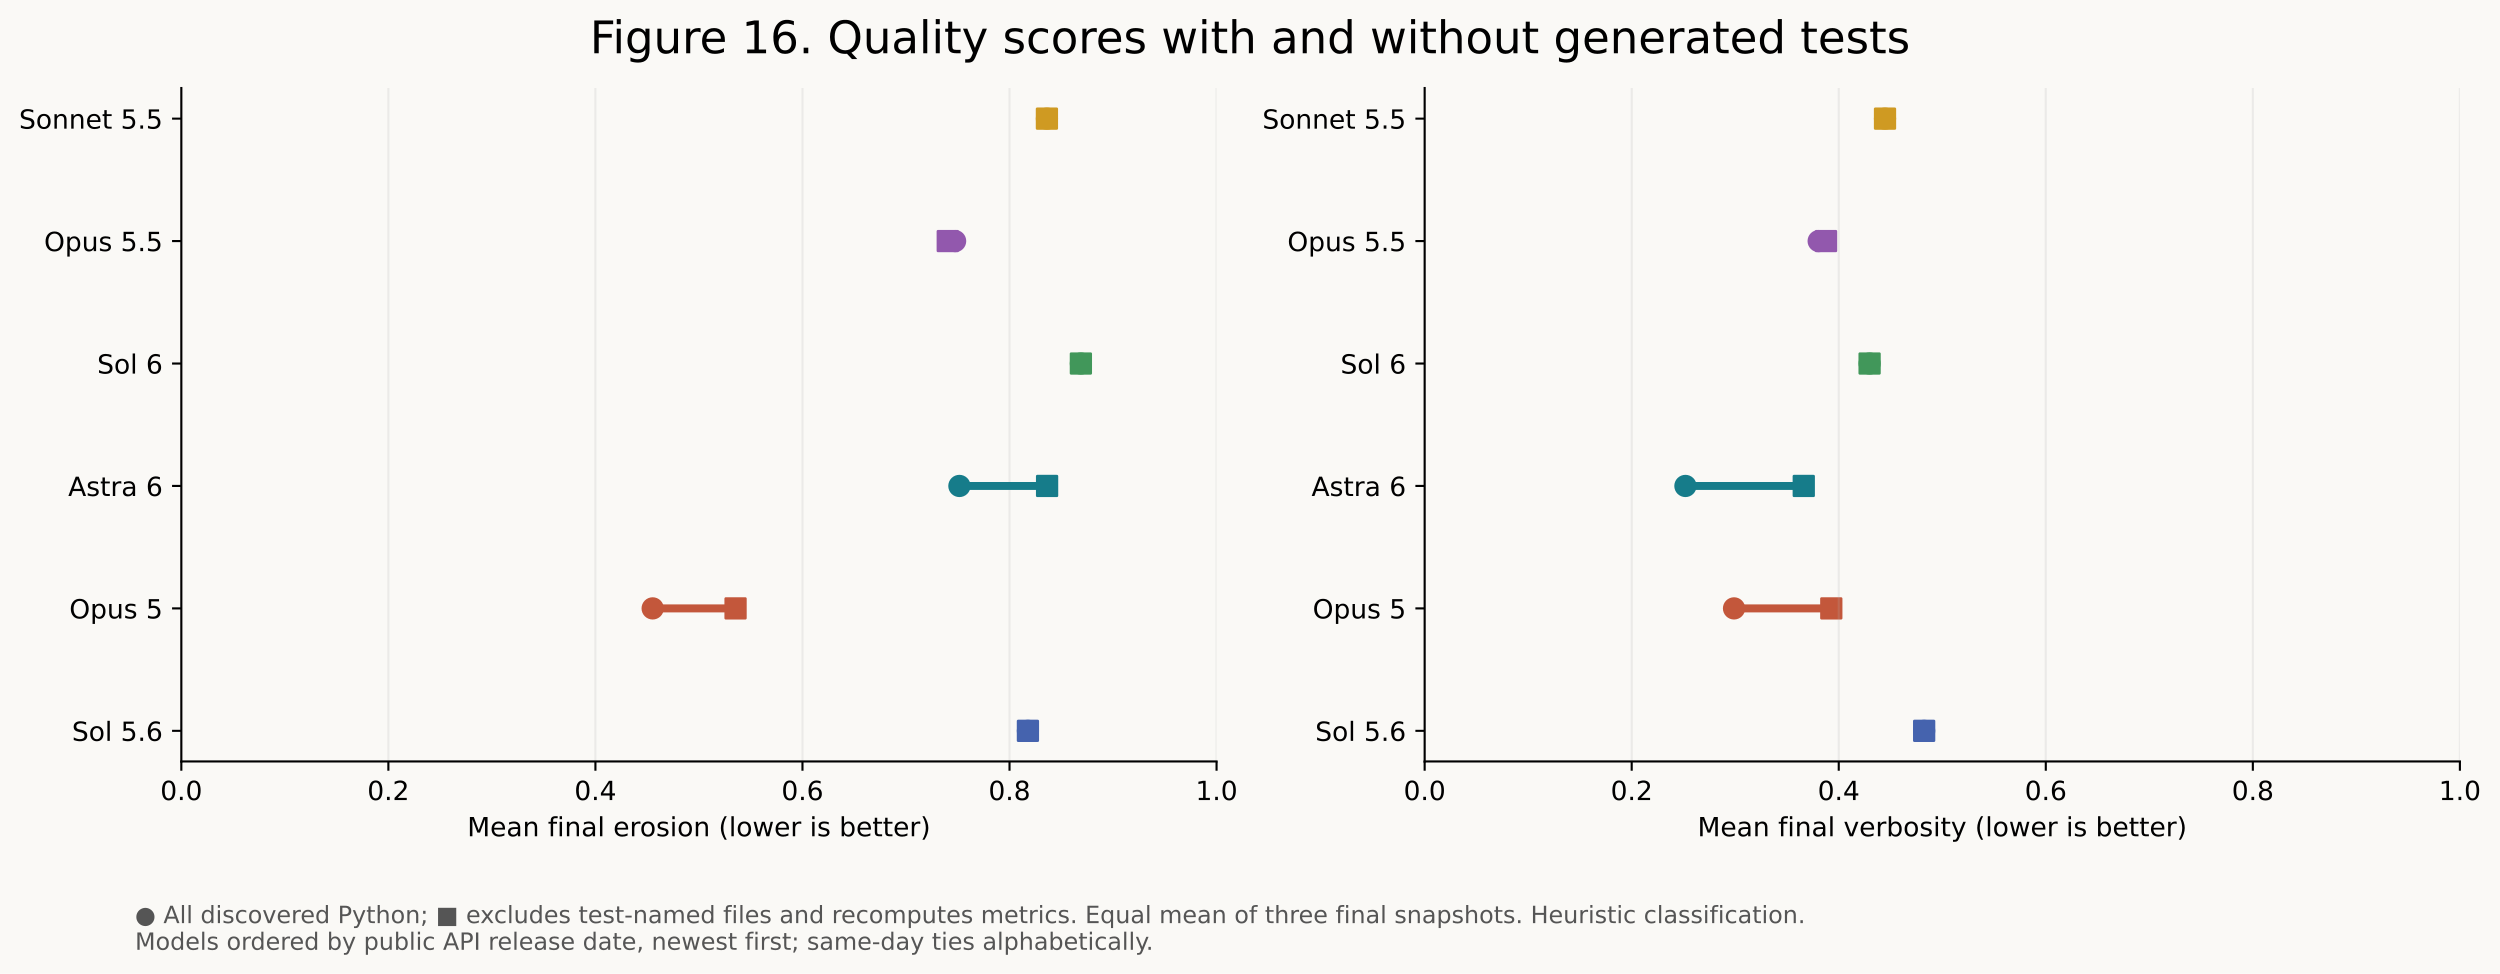
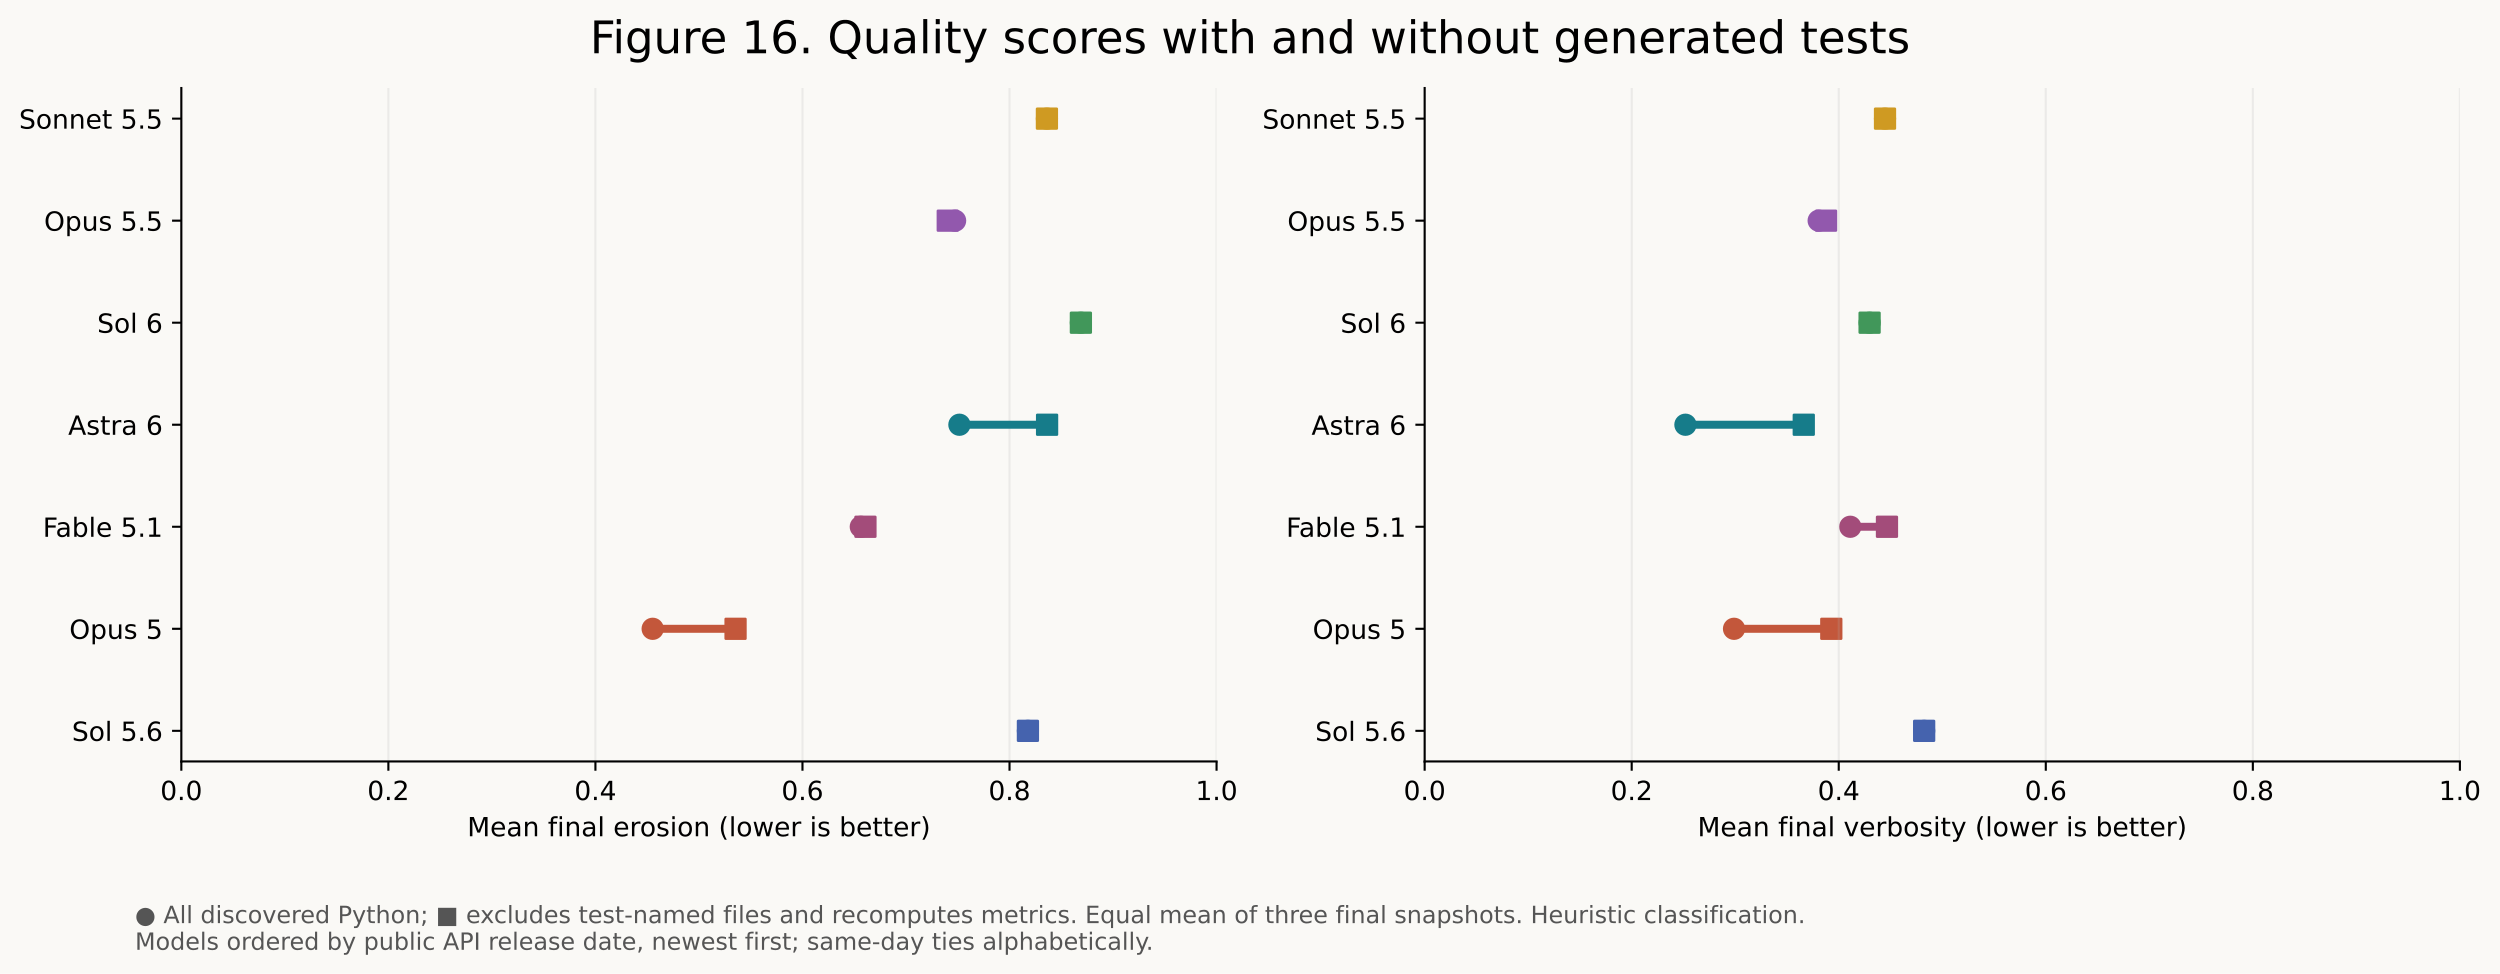
<svg xmlns="http://www.w3.org/2000/svg" xmlns:xlink="http://www.w3.org/1999/xlink" width="944.4pt" height="367.871pt" viewBox="0 0 944.4 367.871" version="1.1">
  <defs>
    <style type="text/css">*{stroke-linejoin: round; stroke-linecap: butt}</style>
  </defs>
  <g id="figure_1">
    <g id="patch_1">
      <path d="M 0 367.871  L 944.4 367.871  L 944.4 0  L 0 0  z " style="fill: #faf9f6" />
    </g>
    <g id="axes_1">
      <g id="patch_2">
        <path d="M 68.497 287.643  L 459.568 287.643  L 459.568 33.253  L 68.497 33.253  z " style="fill: #faf9f6" />
      </g>
      <g id="PathCollection_1">
        <defs>
-           <path id="mc465e01583" d="M 0 3.708  C 0.983 3.708 1.927 3.317 2.622 2.622  C 3.317 1.927 3.708 0.983 3.708 0  C 3.708 -0.983 3.317 -1.927 2.622 -2.622  C 1.927 -3.317 0.983 -3.708 0 -3.708  C -0.983 -3.708 -1.927 -3.317 -2.622 -2.622  C -3.317 -1.927 -3.708 -0.983 -3.708 0  C -3.708 0.983 -3.317 1.927 -2.622 2.622  C -1.927 3.317 -0.983 3.708 0 3.708  z " style="stroke: #cf9a22" />
-         </defs>
-         <g clip-path="url(#p106c393435)">
-           <use xlink:href="#mc465e01583" x="395.484" y="44.816" style="fill: #cf9a22; stroke: #cf9a22" />
+           <path id="m1e7bfede14" d="M 0 3.708  C 0.983 3.708 1.927 3.317 2.622 2.622  C 3.317 1.927 3.708 0.983 3.708 0  C 3.708 -0.983 3.317 -1.927 2.622 -2.622  C 1.927 -3.317 0.983 -3.708 0 -3.708  C -0.983 -3.708 -1.927 -3.317 -2.622 -2.622  C -3.317 -1.927 -3.708 -0.983 -3.708 0  C -3.708 0.983 -3.317 1.927 -2.622 2.622  C -1.927 3.317 -0.983 3.708 0 3.708  z " style="stroke: #cf9a22" />
+         </defs>
+         <g clip-path="url(#pc6bab2c8b6)">
+           <use xlink:href="#m1e7bfede14" x="395.484" y="44.816" style="fill: #cf9a22; stroke: #cf9a22" />
        </g>
      </g>
      <g id="PathCollection_2">
        <defs>
-           <path id="m76ebbaa279" d="M -3.708 3.708  L 3.708 3.708  L 3.708 -3.708  L -3.708 -3.708  z " style="stroke: #cf9a22" />
-         </defs>
-         <g clip-path="url(#p106c393435)">
-           <use xlink:href="#m76ebbaa279" x="395.484" y="44.816" style="fill: #cf9a22; stroke: #cf9a22" />
+           <path id="m8b0075b38f" d="M -3.708 3.708  L 3.708 3.708  L 3.708 -3.708  L -3.708 -3.708  z " style="stroke: #cf9a22" />
+         </defs>
+         <g clip-path="url(#pc6bab2c8b6)">
+           <use xlink:href="#m8b0075b38f" x="395.484" y="44.816" style="fill: #cf9a22; stroke: #cf9a22" />
        </g>
      </g>
      <g id="PathCollection_3">
        <defs>
-           <path id="m03bf0b62de" d="M 0 3.708  C 0.983 3.708 1.927 3.317 2.622 2.622  C 3.317 1.927 3.708 0.983 3.708 0  C 3.708 -0.983 3.317 -1.927 2.622 -2.622  C 1.927 -3.317 0.983 -3.708 0 -3.708  C -0.983 -3.708 -1.927 -3.317 -2.622 -2.622  C -3.317 -1.927 -3.708 -0.983 -3.708 0  C -3.708 0.983 -3.317 1.927 -2.622 2.622  C -1.927 3.317 -0.983 3.708 0 3.708  z " style="stroke: #9258ad" />
-         </defs>
-         <g clip-path="url(#p106c393435)">
-           <use xlink:href="#m03bf0b62de" x="360.798" y="91.069" style="fill: #9258ad; stroke: #9258ad" />
+           <path id="m3fe919b6db" d="M 0 3.708  C 0.983 3.708 1.927 3.317 2.622 2.622  C 3.317 1.927 3.708 0.983 3.708 0  C 3.708 -0.983 3.317 -1.927 2.622 -2.622  C 1.927 -3.317 0.983 -3.708 0 -3.708  C -0.983 -3.708 -1.927 -3.317 -2.622 -2.622  C -3.317 -1.927 -3.708 -0.983 -3.708 0  C -3.708 0.983 -3.317 1.927 -2.622 2.622  C -1.927 3.317 -0.983 3.708 0 3.708  z " style="stroke: #9258ad" />
+         </defs>
+         <g clip-path="url(#pc6bab2c8b6)">
+           <use xlink:href="#m3fe919b6db" x="360.798" y="83.36" style="fill: #9258ad; stroke: #9258ad" />
        </g>
      </g>
      <g id="PathCollection_4">
        <defs>
-           <path id="m298e6b1de7" d="M -3.708 3.708  L 3.708 3.708  L 3.708 -3.708  L -3.708 -3.708  z " style="stroke: #9258ad" />
-         </defs>
-         <g clip-path="url(#p106c393435)">
-           <use xlink:href="#m298e6b1de7" x="358.024" y="91.069" style="fill: #9258ad; stroke: #9258ad" />
+           <path id="mdcc831737f" d="M -3.708 3.708  L 3.708 3.708  L 3.708 -3.708  L -3.708 -3.708  z " style="stroke: #9258ad" />
+         </defs>
+         <g clip-path="url(#pc6bab2c8b6)">
+           <use xlink:href="#mdcc831737f" x="358.024" y="83.36" style="fill: #9258ad; stroke: #9258ad" />
        </g>
      </g>
      <g id="PathCollection_5">
        <defs>
-           <path id="m8d7c338c4c" d="M 0 3.708  C 0.983 3.708 1.927 3.317 2.622 2.622  C 3.317 1.927 3.708 0.983 3.708 0  C 3.708 -0.983 3.317 -1.927 2.622 -2.622  C 1.927 -3.317 0.983 -3.708 0 -3.708  C -0.983 -3.708 -1.927 -3.317 -2.622 -2.622  C -3.317 -1.927 -3.708 -0.983 -3.708 0  C -3.708 0.983 -3.317 1.927 -2.622 2.622  C -1.927 3.317 -0.983 3.708 0 3.708  z " style="stroke: #41975a" />
-         </defs>
-         <g clip-path="url(#p106c393435)">
-           <use xlink:href="#m8d7c338c4c" x="408.314" y="137.322" style="fill: #41975a; stroke: #41975a" />
+           <path id="m858bab2792" d="M 0 3.708  C 0.983 3.708 1.927 3.317 2.622 2.622  C 3.317 1.927 3.708 0.983 3.708 0  C 3.708 -0.983 3.317 -1.927 2.622 -2.622  C 1.927 -3.317 0.983 -3.708 0 -3.708  C -0.983 -3.708 -1.927 -3.317 -2.622 -2.622  C -3.317 -1.927 -3.708 -0.983 -3.708 0  C -3.708 0.983 -3.317 1.927 -2.622 2.622  C -1.927 3.317 -0.983 3.708 0 3.708  z " style="stroke: #41975a" />
+         </defs>
+         <g clip-path="url(#pc6bab2c8b6)">
+           <use xlink:href="#m858bab2792" x="408.314" y="121.904" style="fill: #41975a; stroke: #41975a" />
        </g>
      </g>
      <g id="PathCollection_6">
        <defs>
-           <path id="m1dcee08be1" d="M -3.708 3.708  L 3.708 3.708  L 3.708 -3.708  L -3.708 -3.708  z " style="stroke: #41975a" />
-         </defs>
-         <g clip-path="url(#p106c393435)">
-           <use xlink:href="#m1dcee08be1" x="408.314" y="137.322" style="fill: #41975a; stroke: #41975a" />
+           <path id="m3ca97b4518" d="M -3.708 3.708  L 3.708 3.708  L 3.708 -3.708  L -3.708 -3.708  z " style="stroke: #41975a" />
+         </defs>
+         <g clip-path="url(#pc6bab2c8b6)">
+           <use xlink:href="#m3ca97b4518" x="408.314" y="121.904" style="fill: #41975a; stroke: #41975a" />
        </g>
      </g>
      <g id="PathCollection_7">
        <defs>
-           <path id="mf66391d910" d="M 0 3.708  C 0.983 3.708 1.927 3.317 2.622 2.622  C 3.317 1.927 3.708 0.983 3.708 0  C 3.708 -0.983 3.317 -1.927 2.622 -2.622  C 1.927 -3.317 0.983 -3.708 0 -3.708  C -0.983 -3.708 -1.927 -3.317 -2.622 -2.622  C -3.317 -1.927 -3.708 -0.983 -3.708 0  C -3.708 0.983 -3.317 1.927 -2.622 2.622  C -1.927 3.317 -0.983 3.708 0 3.708  z " style="stroke: #167c8a" />
-         </defs>
-         <g clip-path="url(#p106c393435)">
-           <use xlink:href="#mf66391d910" x="362.425" y="183.575" style="fill: #167c8a; stroke: #167c8a" />
+           <path id="m939e7053ab" d="M 0 3.708  C 0.983 3.708 1.927 3.317 2.622 2.622  C 3.317 1.927 3.708 0.983 3.708 0  C 3.708 -0.983 3.317 -1.927 2.622 -2.622  C 1.927 -3.317 0.983 -3.708 0 -3.708  C -0.983 -3.708 -1.927 -3.317 -2.622 -2.622  C -3.317 -1.927 -3.708 -0.983 -3.708 0  C -3.708 0.983 -3.317 1.927 -2.622 2.622  C -1.927 3.317 -0.983 3.708 0 3.708  z " style="stroke: #167c8a" />
+         </defs>
+         <g clip-path="url(#pc6bab2c8b6)">
+           <use xlink:href="#m939e7053ab" x="362.425" y="160.448" style="fill: #167c8a; stroke: #167c8a" />
        </g>
      </g>
      <g id="PathCollection_8">
        <defs>
-           <path id="m835d00943e" d="M -3.708 3.708  L 3.708 3.708  L 3.708 -3.708  L -3.708 -3.708  z " style="stroke: #167c8a" />
-         </defs>
-         <g clip-path="url(#p106c393435)">
-           <use xlink:href="#m835d00943e" x="395.548" y="183.575" style="fill: #167c8a; stroke: #167c8a" />
+           <path id="m3de065c79f" d="M -3.708 3.708  L 3.708 3.708  L 3.708 -3.708  L -3.708 -3.708  z " style="stroke: #167c8a" />
+         </defs>
+         <g clip-path="url(#pc6bab2c8b6)">
+           <use xlink:href="#m3de065c79f" x="395.548" y="160.448" style="fill: #167c8a; stroke: #167c8a" />
        </g>
      </g>
      <g id="PathCollection_9">
        <defs>
-           <path id="mc0883b2ecf" d="M 0 3.708  C 0.983 3.708 1.927 3.317 2.622 2.622  C 3.317 1.927 3.708 0.983 3.708 0  C 3.708 -0.983 3.317 -1.927 2.622 -2.622  C 1.927 -3.317 0.983 -3.708 0 -3.708  C -0.983 -3.708 -1.927 -3.317 -2.622 -2.622  C -3.317 -1.927 -3.708 -0.983 -3.708 0  C -3.708 0.983 -3.317 1.927 -2.622 2.622  C -1.927 3.317 -0.983 3.708 0 3.708  z " style="stroke: #c3573b" />
-         </defs>
-         <g clip-path="url(#p106c393435)">
-           <use xlink:href="#mc0883b2ecf" x="246.553" y="229.827" style="fill: #c3573b; stroke: #c3573b" />
+           <path id="m51530dc1a4" d="M 0 3.708  C 0.983 3.708 1.927 3.317 2.622 2.622  C 3.317 1.927 3.708 0.983 3.708 0  C 3.708 -0.983 3.317 -1.927 2.622 -2.622  C 1.927 -3.317 0.983 -3.708 0 -3.708  C -0.983 -3.708 -1.927 -3.317 -2.622 -2.622  C -3.317 -1.927 -3.708 -0.983 -3.708 0  C -3.708 0.983 -3.317 1.927 -2.622 2.622  C -1.927 3.317 -0.983 3.708 0 3.708  z " style="stroke: #a34c7a" />
+         </defs>
+         <g clip-path="url(#pc6bab2c8b6)">
+           <use xlink:href="#m51530dc1a4" x="325.18" y="198.992" style="fill: #a34c7a; stroke: #a34c7a" />
        </g>
      </g>
      <g id="PathCollection_10">
        <defs>
-           <path id="m8443f9ae32" d="M -3.708 3.708  L 3.708 3.708  L 3.708 -3.708  L -3.708 -3.708  z " style="stroke: #c3573b" />
-         </defs>
-         <g clip-path="url(#p106c393435)">
-           <use xlink:href="#m8443f9ae32" x="277.864" y="229.827" style="fill: #c3573b; stroke: #c3573b" />
+           <path id="me0386d1809" d="M -3.708 3.708  L 3.708 3.708  L 3.708 -3.708  L -3.708 -3.708  z " style="stroke: #a34c7a" />
+         </defs>
+         <g clip-path="url(#pc6bab2c8b6)">
+           <use xlink:href="#me0386d1809" x="326.931" y="198.992" style="fill: #a34c7a; stroke: #a34c7a" />
        </g>
      </g>
      <g id="PathCollection_11">
        <defs>
-           <path id="mbb25ca7771" d="M 0 3.708  C 0.983 3.708 1.927 3.317 2.622 2.622  C 3.317 1.927 3.708 0.983 3.708 0  C 3.708 -0.983 3.317 -1.927 2.622 -2.622  C 1.927 -3.317 0.983 -3.708 0 -3.708  C -0.983 -3.708 -1.927 -3.317 -2.622 -2.622  C -3.317 -1.927 -3.708 -0.983 -3.708 0  C -3.708 0.983 -3.317 1.927 -2.622 2.622  C -1.927 3.317 -0.983 3.708 0 3.708  z " style="stroke: #4563ae" />
-         </defs>
-         <g clip-path="url(#p106c393435)">
-           <use xlink:href="#mbb25ca7771" x="388.308" y="276.08" style="fill: #4563ae; stroke: #4563ae" />
+           <path id="ma6bbc9592f" d="M 0 3.708  C 0.983 3.708 1.927 3.317 2.622 2.622  C 3.317 1.927 3.708 0.983 3.708 0  C 3.708 -0.983 3.317 -1.927 2.622 -2.622  C 1.927 -3.317 0.983 -3.708 0 -3.708  C -0.983 -3.708 -1.927 -3.317 -2.622 -2.622  C -3.317 -1.927 -3.708 -0.983 -3.708 0  C -3.708 0.983 -3.317 1.927 -2.622 2.622  C -1.927 3.317 -0.983 3.708 0 3.708  z " style="stroke: #c3573b" />
+         </defs>
+         <g clip-path="url(#pc6bab2c8b6)">
+           <use xlink:href="#ma6bbc9592f" x="246.553" y="237.536" style="fill: #c3573b; stroke: #c3573b" />
        </g>
      </g>
      <g id="PathCollection_12">
        <defs>
-           <path id="m5de93f3287" d="M -3.708 3.708  L 3.708 3.708  L 3.708 -3.708  L -3.708 -3.708  z " style="stroke: #4563ae" />
-         </defs>
-         <g clip-path="url(#p106c393435)">
-           <use xlink:href="#m5de93f3287" x="388.308" y="276.08" style="fill: #4563ae; stroke: #4563ae" />
+           <path id="m4ec6370bd6" d="M -3.708 3.708  L 3.708 3.708  L 3.708 -3.708  L -3.708 -3.708  z " style="stroke: #c3573b" />
+         </defs>
+         <g clip-path="url(#pc6bab2c8b6)">
+           <use xlink:href="#m4ec6370bd6" x="277.864" y="237.536" style="fill: #c3573b; stroke: #c3573b" />
+         </g>
+       </g>
+       <g id="PathCollection_13">
+         <defs>
+           <path id="m626c1800ce" d="M 0 3.708  C 0.983 3.708 1.927 3.317 2.622 2.622  C 3.317 1.927 3.708 0.983 3.708 0  C 3.708 -0.983 3.317 -1.927 2.622 -2.622  C 1.927 -3.317 0.983 -3.708 0 -3.708  C -0.983 -3.708 -1.927 -3.317 -2.622 -2.622  C -3.317 -1.927 -3.708 -0.983 -3.708 0  C -3.708 0.983 -3.317 1.927 -2.622 2.622  C -1.927 3.317 -0.983 3.708 0 3.708  z " style="stroke: #4563ae" />
+         </defs>
+         <g clip-path="url(#pc6bab2c8b6)">
+           <use xlink:href="#m626c1800ce" x="388.308" y="276.08" style="fill: #4563ae; stroke: #4563ae" />
+         </g>
+       </g>
+       <g id="PathCollection_14">
+         <defs>
+           <path id="mf595dce394" d="M -3.708 3.708  L 3.708 3.708  L 3.708 -3.708  L -3.708 -3.708  z " style="stroke: #4563ae" />
+         </defs>
+         <g clip-path="url(#pc6bab2c8b6)">
+           <use xlink:href="#mf595dce394" x="388.308" y="276.08" style="fill: #4563ae; stroke: #4563ae" />
        </g>
      </g>
      <g id="matplotlib.axis_1">
        <g id="xtick_1">
          <g id="line2d_1">
-             <path d="M 68.497 287.643  L 68.497 33.253  " clip-path="url(#p106c393435)" style="fill: none; stroke: #b0b0b0; stroke-opacity: 0.2; stroke-width: 0.8; stroke-linecap: square" />
+             <path d="M 68.497 287.643  L 68.497 33.253  " clip-path="url(#pc6bab2c8b6)" style="fill: none; stroke: #b0b0b0; stroke-opacity: 0.2; stroke-width: 0.8; stroke-linecap: square" />
          </g>
          <g id="line2d_2">
            <defs>
-               <path id="m4394b6b4bf" d="M 0 0  L 0 3.5  " style="stroke: #000000; stroke-width: 0.8" />
+               <path id="mc48c0f8c45" d="M 0 0  L 0 3.5  " style="stroke: #000000; stroke-width: 0.8" />
            </defs>
            <g>
-               <use xlink:href="#m4394b6b4bf" x="68.497" y="287.643" style="stroke: #000000; stroke-width: 0.8" />
+               <use xlink:href="#mc48c0f8c45" x="68.497" y="287.643" style="stroke: #000000; stroke-width: 0.8" />
            </g>
          </g>
          <g id="text_1">
            <text style="font-size: 10px; font-family: 'DejaVu Sans'; text-anchor: middle" x="68.497" y="302.242" transform="rotate(-0 68.49688 302.2417)">0.0</text>
          </g>
        </g>
        <g id="xtick_2">
          <g id="line2d_3">
-             <path d="M 146.711 287.643  L 146.711 33.253  " clip-path="url(#p106c393435)" style="fill: none; stroke: #b0b0b0; stroke-opacity: 0.2; stroke-width: 0.8; stroke-linecap: square" />
+             <path d="M 146.711 287.643  L 146.711 33.253  " clip-path="url(#pc6bab2c8b6)" style="fill: none; stroke: #b0b0b0; stroke-opacity: 0.2; stroke-width: 0.8; stroke-linecap: square" />
          </g>
          <g id="line2d_4">
            <g>
-               <use xlink:href="#m4394b6b4bf" x="146.711" y="287.643" style="stroke: #000000; stroke-width: 0.8" />
+               <use xlink:href="#mc48c0f8c45" x="146.711" y="287.643" style="stroke: #000000; stroke-width: 0.8" />
            </g>
          </g>
          <g id="text_2">
            <text style="font-size: 10px; font-family: 'DejaVu Sans'; text-anchor: middle" x="146.711" y="302.242" transform="rotate(-0 146.7111 302.2417)">0.2</text>
          </g>
        </g>
        <g id="xtick_3">
          <g id="line2d_5">
-             <path d="M 224.925 287.643  L 224.925 33.253  " clip-path="url(#p106c393435)" style="fill: none; stroke: #b0b0b0; stroke-opacity: 0.2; stroke-width: 0.8; stroke-linecap: square" />
+             <path d="M 224.925 287.643  L 224.925 33.253  " clip-path="url(#pc6bab2c8b6)" style="fill: none; stroke: #b0b0b0; stroke-opacity: 0.2; stroke-width: 0.8; stroke-linecap: square" />
          </g>
          <g id="line2d_6">
            <g>
-               <use xlink:href="#m4394b6b4bf" x="224.925" y="287.643" style="stroke: #000000; stroke-width: 0.8" />
+               <use xlink:href="#mc48c0f8c45" x="224.925" y="287.643" style="stroke: #000000; stroke-width: 0.8" />
            </g>
          </g>
          <g id="text_3">
            <text style="font-size: 10px; font-family: 'DejaVu Sans'; text-anchor: middle" x="224.925" y="302.242" transform="rotate(-0 224.9254 302.2417)">0.4</text>
          </g>
        </g>
        <g id="xtick_4">
          <g id="line2d_7">
-             <path d="M 303.14 287.643  L 303.14 33.253  " clip-path="url(#p106c393435)" style="fill: none; stroke: #b0b0b0; stroke-opacity: 0.2; stroke-width: 0.8; stroke-linecap: square" />
+             <path d="M 303.14 287.643  L 303.14 33.253  " clip-path="url(#pc6bab2c8b6)" style="fill: none; stroke: #b0b0b0; stroke-opacity: 0.2; stroke-width: 0.8; stroke-linecap: square" />
          </g>
          <g id="line2d_8">
            <g>
-               <use xlink:href="#m4394b6b4bf" x="303.14" y="287.643" style="stroke: #000000; stroke-width: 0.8" />
+               <use xlink:href="#mc48c0f8c45" x="303.14" y="287.643" style="stroke: #000000; stroke-width: 0.8" />
            </g>
          </g>
          <g id="text_4">
            <text style="font-size: 10px; font-family: 'DejaVu Sans'; text-anchor: middle" x="303.14" y="302.242" transform="rotate(-0 303.1397 302.2417)">0.6</text>
          </g>
        </g>
        <g id="xtick_5">
          <g id="line2d_9">
-             <path d="M 381.354 287.643  L 381.354 33.253  " clip-path="url(#p106c393435)" style="fill: none; stroke: #b0b0b0; stroke-opacity: 0.2; stroke-width: 0.8; stroke-linecap: square" />
+             <path d="M 381.354 287.643  L 381.354 33.253  " clip-path="url(#pc6bab2c8b6)" style="fill: none; stroke: #b0b0b0; stroke-opacity: 0.2; stroke-width: 0.8; stroke-linecap: square" />
          </g>
          <g id="line2d_10">
            <g>
-               <use xlink:href="#m4394b6b4bf" x="381.354" y="287.643" style="stroke: #000000; stroke-width: 0.8" />
+               <use xlink:href="#mc48c0f8c45" x="381.354" y="287.643" style="stroke: #000000; stroke-width: 0.8" />
            </g>
          </g>
          <g id="text_5">
            <text style="font-size: 10px; font-family: 'DejaVu Sans'; text-anchor: middle" x="381.354" y="302.242" transform="rotate(-0 381.3539 302.2417)">0.8</text>
          </g>
        </g>
        <g id="xtick_6">
          <g id="line2d_11">
-             <path d="M 459.568 287.643  L 459.568 33.253  " clip-path="url(#p106c393435)" style="fill: none; stroke: #b0b0b0; stroke-opacity: 0.2; stroke-width: 0.8; stroke-linecap: square" />
+             <path d="M 459.568 287.643  L 459.568 33.253  " clip-path="url(#pc6bab2c8b6)" style="fill: none; stroke: #b0b0b0; stroke-opacity: 0.2; stroke-width: 0.8; stroke-linecap: square" />
          </g>
          <g id="line2d_12">
            <g>
-               <use xlink:href="#m4394b6b4bf" x="459.568" y="287.643" style="stroke: #000000; stroke-width: 0.8" />
+               <use xlink:href="#mc48c0f8c45" x="459.568" y="287.643" style="stroke: #000000; stroke-width: 0.8" />
            </g>
          </g>
          <g id="text_6">
            <text style="font-size: 10px; font-family: 'DejaVu Sans'; text-anchor: middle" x="459.568" y="302.242" transform="rotate(-0 459.5682 302.2417)">1.0</text>
          </g>
        </g>
        <g id="text_7">
          <text style="font-size: 10px; font-family: 'DejaVu Sans'; text-anchor: middle" x="264.033" y="315.92" transform="rotate(-0 264.0325 315.9198)">Mean final erosion (lower is better)</text>
        </g>
      </g>
      <g id="matplotlib.axis_2">
        <g id="ytick_1">
          <g id="line2d_13">
            <defs>
-               <path id="m8ff7e02c56" d="M 0 0  L -3.5 0  " style="stroke: #000000; stroke-width: 0.8" />
+               <path id="mda833ace6c" d="M 0 0  L -3.5 0  " style="stroke: #000000; stroke-width: 0.8" />
            </defs>
            <g>
-               <use xlink:href="#m8ff7e02c56" x="68.497" y="44.816" style="stroke: #000000; stroke-width: 0.8" />
+               <use xlink:href="#mda833ace6c" x="68.497" y="44.816" style="stroke: #000000; stroke-width: 0.8" />
            </g>
          </g>
          <g id="text_8">
            <text style="font-size: 10px; font-family: 'DejaVu Sans'; text-anchor: end" x="61.497" y="48.616" transform="rotate(-0 61.49688 48.61569)">Sonnet 5.5</text>
          </g>
        </g>
        <g id="ytick_2">
          <g id="line2d_14">
            <g>
-               <use xlink:href="#m8ff7e02c56" x="68.497" y="91.069" style="stroke: #000000; stroke-width: 0.8" />
+               <use xlink:href="#mda833ace6c" x="68.497" y="83.36" style="stroke: #000000; stroke-width: 0.8" />
            </g>
          </g>
          <g id="text_9">
-             <text style="font-size: 10px; font-family: 'DejaVu Sans'; text-anchor: end" x="61.497" y="94.868" transform="rotate(-0 61.49688 94.86841)">Opus 5.5</text>
+             <text style="font-size: 10px; font-family: 'DejaVu Sans'; text-anchor: end" x="61.497" y="87.16" transform="rotate(-0 61.49688 87.15963)">Opus 5.5</text>
          </g>
        </g>
        <g id="ytick_3">
          <g id="line2d_15">
            <g>
-               <use xlink:href="#m8ff7e02c56" x="68.497" y="137.322" style="stroke: #000000; stroke-width: 0.8" />
+               <use xlink:href="#mda833ace6c" x="68.497" y="121.904" style="stroke: #000000; stroke-width: 0.8" />
            </g>
          </g>
          <g id="text_10">
-             <text style="font-size: 10px; font-family: 'DejaVu Sans'; text-anchor: end" x="61.497" y="141.121" transform="rotate(-0 61.49688 141.1211)">Sol 6</text>
+             <text style="font-size: 10px; font-family: 'DejaVu Sans'; text-anchor: end" x="61.497" y="125.704" transform="rotate(-0 61.49688 125.7036)">Sol 6</text>
          </g>
        </g>
        <g id="ytick_4">
          <g id="line2d_16">
            <g>
-               <use xlink:href="#m8ff7e02c56" x="68.497" y="183.575" style="stroke: #000000; stroke-width: 0.8" />
+               <use xlink:href="#mda833ace6c" x="68.497" y="160.448" style="stroke: #000000; stroke-width: 0.8" />
            </g>
          </g>
          <g id="text_11">
-             <text style="font-size: 10px; font-family: 'DejaVu Sans'; text-anchor: end" x="61.497" y="187.374" transform="rotate(-0 61.49688 187.3739)">Astra 6</text>
+             <text style="font-size: 10px; font-family: 'DejaVu Sans'; text-anchor: end" x="61.497" y="164.248" transform="rotate(-0 61.49688 164.2475)">Astra 6</text>
          </g>
        </g>
        <g id="ytick_5">
          <g id="line2d_17">
            <g>
-               <use xlink:href="#m8ff7e02c56" x="68.497" y="229.827" style="stroke: #000000; stroke-width: 0.8" />
+               <use xlink:href="#mda833ace6c" x="68.497" y="198.992" style="stroke: #000000; stroke-width: 0.8" />
            </g>
          </g>
          <g id="text_12">
-             <text style="font-size: 10px; font-family: 'DejaVu Sans'; text-anchor: end" x="61.497" y="233.627" transform="rotate(-0 61.49688 233.6266)">Opus 5</text>
+             <text style="font-size: 10px; font-family: 'DejaVu Sans'; text-anchor: end" x="61.497" y="202.791" transform="rotate(-0 61.49688 202.7914)">Fable 5.1</text>
          </g>
        </g>
        <g id="ytick_6">
          <g id="line2d_18">
            <g>
-               <use xlink:href="#m8ff7e02c56" x="68.497" y="276.08" style="stroke: #000000; stroke-width: 0.8" />
+               <use xlink:href="#mda833ace6c" x="68.497" y="237.536" style="stroke: #000000; stroke-width: 0.8" />
            </g>
          </g>
          <g id="text_13">
+             <text style="font-size: 10px; font-family: 'DejaVu Sans'; text-anchor: end" x="61.497" y="241.335" transform="rotate(-0 61.49688 241.3354)">Opus 5</text>
+           </g>
+         </g>
+         <g id="ytick_7">
+           <g id="line2d_19">
+             <g>
+               <use xlink:href="#mda833ace6c" x="68.497" y="276.08" style="stroke: #000000; stroke-width: 0.8" />
+             </g>
+           </g>
+           <g id="text_14">
            <text style="font-size: 10px; font-family: 'DejaVu Sans'; text-anchor: end" x="61.497" y="279.879" transform="rotate(-0 61.49688 279.8793)">Sol 5.6</text>
          </g>
        </g>
      </g>
-       <g id="line2d_19">
-         <path d="M 395.484 44.816  L 395.484 44.816  " clip-path="url(#p106c393435)" style="fill: none; stroke: #cf9a22; stroke-width: 3; stroke-linecap: square" />
-       </g>
      <g id="line2d_20">
-         <path d="M 360.798 91.069  L 358.024 91.069  " clip-path="url(#p106c393435)" style="fill: none; stroke: #9258ad; stroke-width: 3; stroke-linecap: square" />
+         <path d="M 395.484 44.816  L 395.484 44.816  " clip-path="url(#pc6bab2c8b6)" style="fill: none; stroke: #cf9a22; stroke-width: 3; stroke-linecap: square" />
      </g>
      <g id="line2d_21">
-         <path d="M 408.314 137.322  L 408.314 137.322  " clip-path="url(#p106c393435)" style="fill: none; stroke: #41975a; stroke-width: 3; stroke-linecap: square" />
+         <path d="M 360.798 83.36  L 358.024 83.36  " clip-path="url(#pc6bab2c8b6)" style="fill: none; stroke: #9258ad; stroke-width: 3; stroke-linecap: square" />
      </g>
      <g id="line2d_22">
-         <path d="M 362.425 183.575  L 395.548 183.575  " clip-path="url(#p106c393435)" style="fill: none; stroke: #167c8a; stroke-width: 3; stroke-linecap: square" />
+         <path d="M 408.314 121.904  L 408.314 121.904  " clip-path="url(#pc6bab2c8b6)" style="fill: none; stroke: #41975a; stroke-width: 3; stroke-linecap: square" />
      </g>
      <g id="line2d_23">
-         <path d="M 246.553 229.827  L 277.864 229.827  " clip-path="url(#p106c393435)" style="fill: none; stroke: #c3573b; stroke-width: 3; stroke-linecap: square" />
+         <path d="M 362.425 160.448  L 395.548 160.448  " clip-path="url(#pc6bab2c8b6)" style="fill: none; stroke: #167c8a; stroke-width: 3; stroke-linecap: square" />
      </g>
      <g id="line2d_24">
-         <path d="M 388.308 276.08  L 388.308 276.08  " clip-path="url(#p106c393435)" style="fill: none; stroke: #4563ae; stroke-width: 3; stroke-linecap: square" />
+         <path d="M 325.18 198.992  L 326.931 198.992  " clip-path="url(#pc6bab2c8b6)" style="fill: none; stroke: #a34c7a; stroke-width: 3; stroke-linecap: square" />
+       </g>
+       <g id="line2d_25">
+         <path d="M 246.553 237.536  L 277.864 237.536  " clip-path="url(#pc6bab2c8b6)" style="fill: none; stroke: #c3573b; stroke-width: 3; stroke-linecap: square" />
+       </g>
+       <g id="line2d_26">
+         <path d="M 388.308 276.08  L 388.308 276.08  " clip-path="url(#pc6bab2c8b6)" style="fill: none; stroke: #4563ae; stroke-width: 3; stroke-linecap: square" />
      </g>
      <g id="patch_3">
        <path d="M 68.497 287.643  L 68.497 33.253  " style="fill: none; stroke: #000000; stroke-width: 0.8; stroke-linejoin: miter; stroke-linecap: square" />
      </g>
      <g id="patch_4">
        <path d="M 68.497 287.643  L 459.568 287.643  " style="fill: none; stroke: #000000; stroke-width: 0.8; stroke-linejoin: miter; stroke-linecap: square" />
      </g>
    </g>
    <g id="axes_2">
      <g id="patch_5">
        <path d="M 538.177 287.643  L 929.248 287.643  L 929.248 33.253  L 538.177 33.253  z " style="fill: #faf9f6" />
      </g>
-       <g id="PathCollection_13">
-         <g clip-path="url(#pb38680fb34)">
-           <use xlink:href="#mc465e01583" x="712.08" y="44.816" style="fill: #cf9a22; stroke: #cf9a22" />
-         </g>
-       </g>
-       <g id="PathCollection_14">
-         <g clip-path="url(#pb38680fb34)">
-           <use xlink:href="#m76ebbaa279" x="712.08" y="44.816" style="fill: #cf9a22; stroke: #cf9a22" />
-         </g>
-       </g>
      <g id="PathCollection_15">
-         <g clip-path="url(#pb38680fb34)">
-           <use xlink:href="#m03bf0b62de" x="687.022" y="91.069" style="fill: #9258ad; stroke: #9258ad" />
+         <g clip-path="url(#p360ba29eec)">
+           <use xlink:href="#m1e7bfede14" x="712.08" y="44.816" style="fill: #cf9a22; stroke: #cf9a22" />
        </g>
      </g>
      <g id="PathCollection_16">
-         <g clip-path="url(#pb38680fb34)">
-           <use xlink:href="#m298e6b1de7" x="689.806" y="91.069" style="fill: #9258ad; stroke: #9258ad" />
+         <g clip-path="url(#p360ba29eec)">
+           <use xlink:href="#m8b0075b38f" x="712.08" y="44.816" style="fill: #cf9a22; stroke: #cf9a22" />
        </g>
      </g>
      <g id="PathCollection_17">
-         <g clip-path="url(#pb38680fb34)">
-           <use xlink:href="#m8d7c338c4c" x="706.26" y="137.322" style="fill: #41975a; stroke: #41975a" />
+         <g clip-path="url(#p360ba29eec)">
+           <use xlink:href="#m3fe919b6db" x="687.022" y="83.36" style="fill: #9258ad; stroke: #9258ad" />
        </g>
      </g>
      <g id="PathCollection_18">
-         <g clip-path="url(#pb38680fb34)">
-           <use xlink:href="#m1dcee08be1" x="706.26" y="137.322" style="fill: #41975a; stroke: #41975a" />
+         <g clip-path="url(#p360ba29eec)">
+           <use xlink:href="#mdcc831737f" x="689.806" y="83.36" style="fill: #9258ad; stroke: #9258ad" />
        </g>
      </g>
      <g id="PathCollection_19">
-         <g clip-path="url(#pb38680fb34)">
-           <use xlink:href="#mf66391d910" x="636.685" y="183.575" style="fill: #167c8a; stroke: #167c8a" />
+         <g clip-path="url(#p360ba29eec)">
+           <use xlink:href="#m858bab2792" x="706.26" y="121.904" style="fill: #41975a; stroke: #41975a" />
        </g>
      </g>
      <g id="PathCollection_20">
-         <g clip-path="url(#pb38680fb34)">
-           <use xlink:href="#m835d00943e" x="681.39" y="183.575" style="fill: #167c8a; stroke: #167c8a" />
+         <g clip-path="url(#p360ba29eec)">
+           <use xlink:href="#m3ca97b4518" x="706.26" y="121.904" style="fill: #41975a; stroke: #41975a" />
        </g>
      </g>
      <g id="PathCollection_21">
-         <g clip-path="url(#pb38680fb34)">
-           <use xlink:href="#mc0883b2ecf" x="655.049" y="229.827" style="fill: #c3573b; stroke: #c3573b" />
+         <g clip-path="url(#p360ba29eec)">
+           <use xlink:href="#m939e7053ab" x="636.685" y="160.448" style="fill: #167c8a; stroke: #167c8a" />
        </g>
      </g>
      <g id="PathCollection_22">
-         <g clip-path="url(#pb38680fb34)">
-           <use xlink:href="#m8443f9ae32" x="691.791" y="229.827" style="fill: #c3573b; stroke: #c3573b" />
+         <g clip-path="url(#p360ba29eec)">
+           <use xlink:href="#m3de065c79f" x="681.39" y="160.448" style="fill: #167c8a; stroke: #167c8a" />
        </g>
      </g>
      <g id="PathCollection_23">
-         <g clip-path="url(#pb38680fb34)">
-           <use xlink:href="#mbb25ca7771" x="726.868" y="276.08" style="fill: #4563ae; stroke: #4563ae" />
+         <g clip-path="url(#p360ba29eec)">
+           <use xlink:href="#m51530dc1a4" x="698.966" y="198.992" style="fill: #a34c7a; stroke: #a34c7a" />
        </g>
      </g>
      <g id="PathCollection_24">
-         <g clip-path="url(#pb38680fb34)">
-           <use xlink:href="#m5de93f3287" x="726.868" y="276.08" style="fill: #4563ae; stroke: #4563ae" />
+         <g clip-path="url(#p360ba29eec)">
+           <use xlink:href="#me0386d1809" x="712.822" y="198.992" style="fill: #a34c7a; stroke: #a34c7a" />
+         </g>
+       </g>
+       <g id="PathCollection_25">
+         <g clip-path="url(#p360ba29eec)">
+           <use xlink:href="#ma6bbc9592f" x="655.049" y="237.536" style="fill: #c3573b; stroke: #c3573b" />
+         </g>
+       </g>
+       <g id="PathCollection_26">
+         <g clip-path="url(#p360ba29eec)">
+           <use xlink:href="#m4ec6370bd6" x="691.791" y="237.536" style="fill: #c3573b; stroke: #c3573b" />
+         </g>
+       </g>
+       <g id="PathCollection_27">
+         <g clip-path="url(#p360ba29eec)">
+           <use xlink:href="#m626c1800ce" x="726.868" y="276.08" style="fill: #4563ae; stroke: #4563ae" />
+         </g>
+       </g>
+       <g id="PathCollection_28">
+         <g clip-path="url(#p360ba29eec)">
+           <use xlink:href="#mf595dce394" x="726.868" y="276.08" style="fill: #4563ae; stroke: #4563ae" />
        </g>
      </g>
      <g id="matplotlib.axis_3">
        <g id="xtick_7">
-           <g id="line2d_25">
-             <path d="M 538.177 287.643  L 538.177 33.253  " clip-path="url(#pb38680fb34)" style="fill: none; stroke: #b0b0b0; stroke-opacity: 0.2; stroke-width: 0.8; stroke-linecap: square" />
-           </g>
-           <g id="line2d_26">
-             <g>
-               <use xlink:href="#m4394b6b4bf" x="538.177" y="287.643" style="stroke: #000000; stroke-width: 0.8" />
-             </g>
-           </g>
-           <g id="text_14">
+           <g id="line2d_27">
+             <path d="M 538.177 287.643  L 538.177 33.253  " clip-path="url(#p360ba29eec)" style="fill: none; stroke: #b0b0b0; stroke-opacity: 0.2; stroke-width: 0.8; stroke-linecap: square" />
+           </g>
+           <g id="line2d_28">
+             <g>
+               <use xlink:href="#mc48c0f8c45" x="538.177" y="287.643" style="stroke: #000000; stroke-width: 0.8" />
+             </g>
+           </g>
+           <g id="text_15">
            <text style="font-size: 10px; font-family: 'DejaVu Sans'; text-anchor: middle" x="538.177" y="302.242" transform="rotate(-0 538.1766 302.2417)">0.0</text>
          </g>
        </g>
        <g id="xtick_8">
-           <g id="line2d_27">
-             <path d="M 616.391 287.643  L 616.391 33.253  " clip-path="url(#pb38680fb34)" style="fill: none; stroke: #b0b0b0; stroke-opacity: 0.2; stroke-width: 0.8; stroke-linecap: square" />
-           </g>
-           <g id="line2d_28">
-             <g>
-               <use xlink:href="#m4394b6b4bf" x="616.391" y="287.643" style="stroke: #000000; stroke-width: 0.8" />
-             </g>
-           </g>
-           <g id="text_15">
+           <g id="line2d_29">
+             <path d="M 616.391 287.643  L 616.391 33.253  " clip-path="url(#p360ba29eec)" style="fill: none; stroke: #b0b0b0; stroke-opacity: 0.2; stroke-width: 0.8; stroke-linecap: square" />
+           </g>
+           <g id="line2d_30">
+             <g>
+               <use xlink:href="#mc48c0f8c45" x="616.391" y="287.643" style="stroke: #000000; stroke-width: 0.8" />
+             </g>
+           </g>
+           <g id="text_16">
            <text style="font-size: 10px; font-family: 'DejaVu Sans'; text-anchor: middle" x="616.391" y="302.242" transform="rotate(-0 616.3909 302.2417)">0.2</text>
          </g>
        </g>
        <g id="xtick_9">
-           <g id="line2d_29">
-             <path d="M 694.605 287.643  L 694.605 33.253  " clip-path="url(#pb38680fb34)" style="fill: none; stroke: #b0b0b0; stroke-opacity: 0.2; stroke-width: 0.8; stroke-linecap: square" />
-           </g>
-           <g id="line2d_30">
-             <g>
-               <use xlink:href="#m4394b6b4bf" x="694.605" y="287.643" style="stroke: #000000; stroke-width: 0.8" />
-             </g>
-           </g>
-           <g id="text_16">
+           <g id="line2d_31">
+             <path d="M 694.605 287.643  L 694.605 33.253  " clip-path="url(#p360ba29eec)" style="fill: none; stroke: #b0b0b0; stroke-opacity: 0.2; stroke-width: 0.8; stroke-linecap: square" />
+           </g>
+           <g id="line2d_32">
+             <g>
+               <use xlink:href="#mc48c0f8c45" x="694.605" y="287.643" style="stroke: #000000; stroke-width: 0.8" />
+             </g>
+           </g>
+           <g id="text_17">
            <text style="font-size: 10px; font-family: 'DejaVu Sans'; text-anchor: middle" x="694.605" y="302.242" transform="rotate(-0 694.6052 302.2417)">0.4</text>
          </g>
        </g>
        <g id="xtick_10">
-           <g id="line2d_31">
-             <path d="M 772.819 287.643  L 772.819 33.253  " clip-path="url(#pb38680fb34)" style="fill: none; stroke: #b0b0b0; stroke-opacity: 0.2; stroke-width: 0.8; stroke-linecap: square" />
-           </g>
-           <g id="line2d_32">
-             <g>
-               <use xlink:href="#m4394b6b4bf" x="772.819" y="287.643" style="stroke: #000000; stroke-width: 0.8" />
-             </g>
-           </g>
-           <g id="text_17">
+           <g id="line2d_33">
+             <path d="M 772.819 287.643  L 772.819 33.253  " clip-path="url(#p360ba29eec)" style="fill: none; stroke: #b0b0b0; stroke-opacity: 0.2; stroke-width: 0.8; stroke-linecap: square" />
+           </g>
+           <g id="line2d_34">
+             <g>
+               <use xlink:href="#mc48c0f8c45" x="772.819" y="287.643" style="stroke: #000000; stroke-width: 0.8" />
+             </g>
+           </g>
+           <g id="text_18">
            <text style="font-size: 10px; font-family: 'DejaVu Sans'; text-anchor: middle" x="772.819" y="302.242" transform="rotate(-0 772.8194 302.2417)">0.6</text>
          </g>
        </g>
        <g id="xtick_11">
-           <g id="line2d_33">
-             <path d="M 851.034 287.643  L 851.034 33.253  " clip-path="url(#pb38680fb34)" style="fill: none; stroke: #b0b0b0; stroke-opacity: 0.2; stroke-width: 0.8; stroke-linecap: square" />
-           </g>
-           <g id="line2d_34">
-             <g>
-               <use xlink:href="#m4394b6b4bf" x="851.034" y="287.643" style="stroke: #000000; stroke-width: 0.8" />
-             </g>
-           </g>
-           <g id="text_18">
+           <g id="line2d_35">
+             <path d="M 851.034 287.643  L 851.034 33.253  " clip-path="url(#p360ba29eec)" style="fill: none; stroke: #b0b0b0; stroke-opacity: 0.2; stroke-width: 0.8; stroke-linecap: square" />
+           </g>
+           <g id="line2d_36">
+             <g>
+               <use xlink:href="#mc48c0f8c45" x="851.034" y="287.643" style="stroke: #000000; stroke-width: 0.8" />
+             </g>
+           </g>
+           <g id="text_19">
            <text style="font-size: 10px; font-family: 'DejaVu Sans'; text-anchor: middle" x="851.034" y="302.242" transform="rotate(-0 851.0337 302.2417)">0.8</text>
          </g>
        </g>
        <g id="xtick_12">
-           <g id="line2d_35">
-             <path d="M 929.248 287.643  L 929.248 33.253  " clip-path="url(#pb38680fb34)" style="fill: none; stroke: #b0b0b0; stroke-opacity: 0.2; stroke-width: 0.8; stroke-linecap: square" />
-           </g>
-           <g id="line2d_36">
-             <g>
-               <use xlink:href="#m4394b6b4bf" x="929.248" y="287.643" style="stroke: #000000; stroke-width: 0.8" />
-             </g>
-           </g>
-           <g id="text_19">
+           <g id="line2d_37">
+             <path d="M 929.248 287.643  L 929.248 33.253  " clip-path="url(#p360ba29eec)" style="fill: none; stroke: #b0b0b0; stroke-opacity: 0.2; stroke-width: 0.8; stroke-linecap: square" />
+           </g>
+           <g id="line2d_38">
+             <g>
+               <use xlink:href="#mc48c0f8c45" x="929.248" y="287.643" style="stroke: #000000; stroke-width: 0.8" />
+             </g>
+           </g>
+           <g id="text_20">
            <text style="font-size: 10px; font-family: 'DejaVu Sans'; text-anchor: middle" x="929.248" y="302.242" transform="rotate(-0 929.248 302.2417)">1.0</text>
          </g>
        </g>
-         <g id="text_20">
+         <g id="text_21">
          <text style="font-size: 10px; font-family: 'DejaVu Sans'; text-anchor: middle" x="733.712" y="315.92" transform="rotate(-0 733.7123 315.9198)">Mean final verbosity (lower is better)</text>
        </g>
      </g>
      <g id="matplotlib.axis_4">
-         <g id="ytick_7">
-           <g id="line2d_37">
-             <g>
-               <use xlink:href="#m8ff7e02c56" x="538.177" y="44.816" style="stroke: #000000; stroke-width: 0.8" />
-             </g>
-           </g>
-           <g id="text_21">
+         <g id="ytick_8">
+           <g id="line2d_39">
+             <g>
+               <use xlink:href="#mda833ace6c" x="538.177" y="44.816" style="stroke: #000000; stroke-width: 0.8" />
+             </g>
+           </g>
+           <g id="text_22">
            <text style="font-size: 10px; font-family: 'DejaVu Sans'; text-anchor: end" x="531.177" y="48.616" transform="rotate(-0 531.1766 48.61569)">Sonnet 5.5</text>
          </g>
        </g>
-         <g id="ytick_8">
-           <g id="line2d_38">
-             <g>
-               <use xlink:href="#m8ff7e02c56" x="538.177" y="91.069" style="stroke: #000000; stroke-width: 0.8" />
-             </g>
-           </g>
-           <g id="text_22">
-             <text style="font-size: 10px; font-family: 'DejaVu Sans'; text-anchor: end" x="531.177" y="94.868" transform="rotate(-0 531.1766 94.86841)">Opus 5.5</text>
-           </g>
-         </g>
        <g id="ytick_9">
-           <g id="line2d_39">
-             <g>
-               <use xlink:href="#m8ff7e02c56" x="538.177" y="137.322" style="stroke: #000000; stroke-width: 0.8" />
+           <g id="line2d_40">
+             <g>
+               <use xlink:href="#mda833ace6c" x="538.177" y="83.36" style="stroke: #000000; stroke-width: 0.8" />
            </g>
          </g>
          <g id="text_23">
-             <text style="font-size: 10px; font-family: 'DejaVu Sans'; text-anchor: end" x="531.177" y="141.121" transform="rotate(-0 531.1766 141.1211)">Sol 6</text>
+             <text style="font-size: 10px; font-family: 'DejaVu Sans'; text-anchor: end" x="531.177" y="87.16" transform="rotate(-0 531.1766 87.15963)">Opus 5.5</text>
          </g>
        </g>
        <g id="ytick_10">
-           <g id="line2d_40">
-             <g>
-               <use xlink:href="#m8ff7e02c56" x="538.177" y="183.575" style="stroke: #000000; stroke-width: 0.8" />
+           <g id="line2d_41">
+             <g>
+               <use xlink:href="#mda833ace6c" x="538.177" y="121.904" style="stroke: #000000; stroke-width: 0.8" />
            </g>
          </g>
          <g id="text_24">
-             <text style="font-size: 10px; font-family: 'DejaVu Sans'; text-anchor: end" x="531.177" y="187.374" transform="rotate(-0 531.1766 187.3739)">Astra 6</text>
+             <text style="font-size: 10px; font-family: 'DejaVu Sans'; text-anchor: end" x="531.177" y="125.704" transform="rotate(-0 531.1766 125.7036)">Sol 6</text>
          </g>
        </g>
        <g id="ytick_11">
-           <g id="line2d_41">
-             <g>
-               <use xlink:href="#m8ff7e02c56" x="538.177" y="229.827" style="stroke: #000000; stroke-width: 0.8" />
+           <g id="line2d_42">
+             <g>
+               <use xlink:href="#mda833ace6c" x="538.177" y="160.448" style="stroke: #000000; stroke-width: 0.8" />
            </g>
          </g>
          <g id="text_25">
-             <text style="font-size: 10px; font-family: 'DejaVu Sans'; text-anchor: end" x="531.177" y="233.627" transform="rotate(-0 531.1766 233.6266)">Opus 5</text>
+             <text style="font-size: 10px; font-family: 'DejaVu Sans'; text-anchor: end" x="531.177" y="164.248" transform="rotate(-0 531.1766 164.2475)">Astra 6</text>
          </g>
        </g>
        <g id="ytick_12">
-           <g id="line2d_42">
-             <g>
-               <use xlink:href="#m8ff7e02c56" x="538.177" y="276.08" style="stroke: #000000; stroke-width: 0.8" />
+           <g id="line2d_43">
+             <g>
+               <use xlink:href="#mda833ace6c" x="538.177" y="198.992" style="stroke: #000000; stroke-width: 0.8" />
            </g>
          </g>
          <g id="text_26">
+             <text style="font-size: 10px; font-family: 'DejaVu Sans'; text-anchor: end" x="531.177" y="202.791" transform="rotate(-0 531.1766 202.7914)">Fable 5.1</text>
+           </g>
+         </g>
+         <g id="ytick_13">
+           <g id="line2d_44">
+             <g>
+               <use xlink:href="#mda833ace6c" x="538.177" y="237.536" style="stroke: #000000; stroke-width: 0.8" />
+             </g>
+           </g>
+           <g id="text_27">
+             <text style="font-size: 10px; font-family: 'DejaVu Sans'; text-anchor: end" x="531.177" y="241.335" transform="rotate(-0 531.1766 241.3354)">Opus 5</text>
+           </g>
+         </g>
+         <g id="ytick_14">
+           <g id="line2d_45">
+             <g>
+               <use xlink:href="#mda833ace6c" x="538.177" y="276.08" style="stroke: #000000; stroke-width: 0.8" />
+             </g>
+           </g>
+           <g id="text_28">
            <text style="font-size: 10px; font-family: 'DejaVu Sans'; text-anchor: end" x="531.177" y="279.879" transform="rotate(-0 531.1766 279.8793)">Sol 5.6</text>
          </g>
        </g>
      </g>
-       <g id="line2d_43">
-         <path d="M 712.08 44.816  L 712.08 44.816  " clip-path="url(#pb38680fb34)" style="fill: none; stroke: #cf9a22; stroke-width: 3; stroke-linecap: square" />
-       </g>
-       <g id="line2d_44">
-         <path d="M 687.022 91.069  L 689.806 91.069  " clip-path="url(#pb38680fb34)" style="fill: none; stroke: #9258ad; stroke-width: 3; stroke-linecap: square" />
-       </g>
-       <g id="line2d_45">
-         <path d="M 706.26 137.322  L 706.26 137.322  " clip-path="url(#pb38680fb34)" style="fill: none; stroke: #41975a; stroke-width: 3; stroke-linecap: square" />
-       </g>
      <g id="line2d_46">
-         <path d="M 636.685 183.575  L 681.39 183.575  " clip-path="url(#pb38680fb34)" style="fill: none; stroke: #167c8a; stroke-width: 3; stroke-linecap: square" />
+         <path d="M 712.08 44.816  L 712.08 44.816  " clip-path="url(#p360ba29eec)" style="fill: none; stroke: #cf9a22; stroke-width: 3; stroke-linecap: square" />
      </g>
      <g id="line2d_47">
-         <path d="M 655.049 229.827  L 691.791 229.827  " clip-path="url(#pb38680fb34)" style="fill: none; stroke: #c3573b; stroke-width: 3; stroke-linecap: square" />
+         <path d="M 687.022 83.36  L 689.806 83.36  " clip-path="url(#p360ba29eec)" style="fill: none; stroke: #9258ad; stroke-width: 3; stroke-linecap: square" />
      </g>
      <g id="line2d_48">
-         <path d="M 726.868 276.08  L 726.868 276.08  " clip-path="url(#pb38680fb34)" style="fill: none; stroke: #4563ae; stroke-width: 3; stroke-linecap: square" />
+         <path d="M 706.26 121.904  L 706.26 121.904  " clip-path="url(#p360ba29eec)" style="fill: none; stroke: #41975a; stroke-width: 3; stroke-linecap: square" />
+       </g>
+       <g id="line2d_49">
+         <path d="M 636.685 160.448  L 681.39 160.448  " clip-path="url(#p360ba29eec)" style="fill: none; stroke: #167c8a; stroke-width: 3; stroke-linecap: square" />
+       </g>
+       <g id="line2d_50">
+         <path d="M 698.966 198.992  L 712.822 198.992  " clip-path="url(#p360ba29eec)" style="fill: none; stroke: #a34c7a; stroke-width: 3; stroke-linecap: square" />
+       </g>
+       <g id="line2d_51">
+         <path d="M 655.049 237.536  L 691.791 237.536  " clip-path="url(#p360ba29eec)" style="fill: none; stroke: #c3573b; stroke-width: 3; stroke-linecap: square" />
+       </g>
+       <g id="line2d_52">
+         <path d="M 726.868 276.08  L 726.868 276.08  " clip-path="url(#p360ba29eec)" style="fill: none; stroke: #4563ae; stroke-width: 3; stroke-linecap: square" />
      </g>
      <g id="patch_6">
        <path d="M 538.177 287.643  L 538.177 33.253  " style="fill: none; stroke: #000000; stroke-width: 0.8; stroke-linejoin: miter; stroke-linecap: square" />
      </g>
      <g id="patch_7">
        <path d="M 538.177 287.643  L 929.248 287.643  " style="fill: none; stroke: #000000; stroke-width: 0.8; stroke-linejoin: miter; stroke-linecap: square" />
      </g>
    </g>
-     <g id="text_27">
+     <g id="text_29">
      <text style="font-size: 17px; font-family: 'DejaVu Sans'; text-anchor: middle" x="472.2" y="20.117" transform="rotate(-0 472.1998 20.11734)">Figure 16. Quality scores with and without generated tests</text>
    </g>
-     <g id="text_28">
+     <g id="text_30">
      <text style="font-size: 9px; font-family: 'DejaVu Sans'; fill: #555555" transform="translate(50.99976 348.7217)">● All discovered Python; ■ excludes test-named files and recomputes metrics. Equal mean of three final snapshots. Heuristic classification.</text>
      <text style="font-size: 9px; font-family: 'DejaVu Sans'; fill: #555555" transform="translate(50.99976 358.7998)">Models ordered by public API release date, newest first; same-day ties alphabetically.</text>
    </g>
  </g>
  <defs>
-     <clipPath id="p106c393435">
+     <clipPath id="pc6bab2c8b6">
      <rect x="68.497" y="33.253" width="391.071" height="254.39" />
    </clipPath>
-     <clipPath id="pb38680fb34">
+     <clipPath id="p360ba29eec">
      <rect x="538.177" y="33.253" width="391.071" height="254.39" />
    </clipPath>
  </defs>
</svg>
